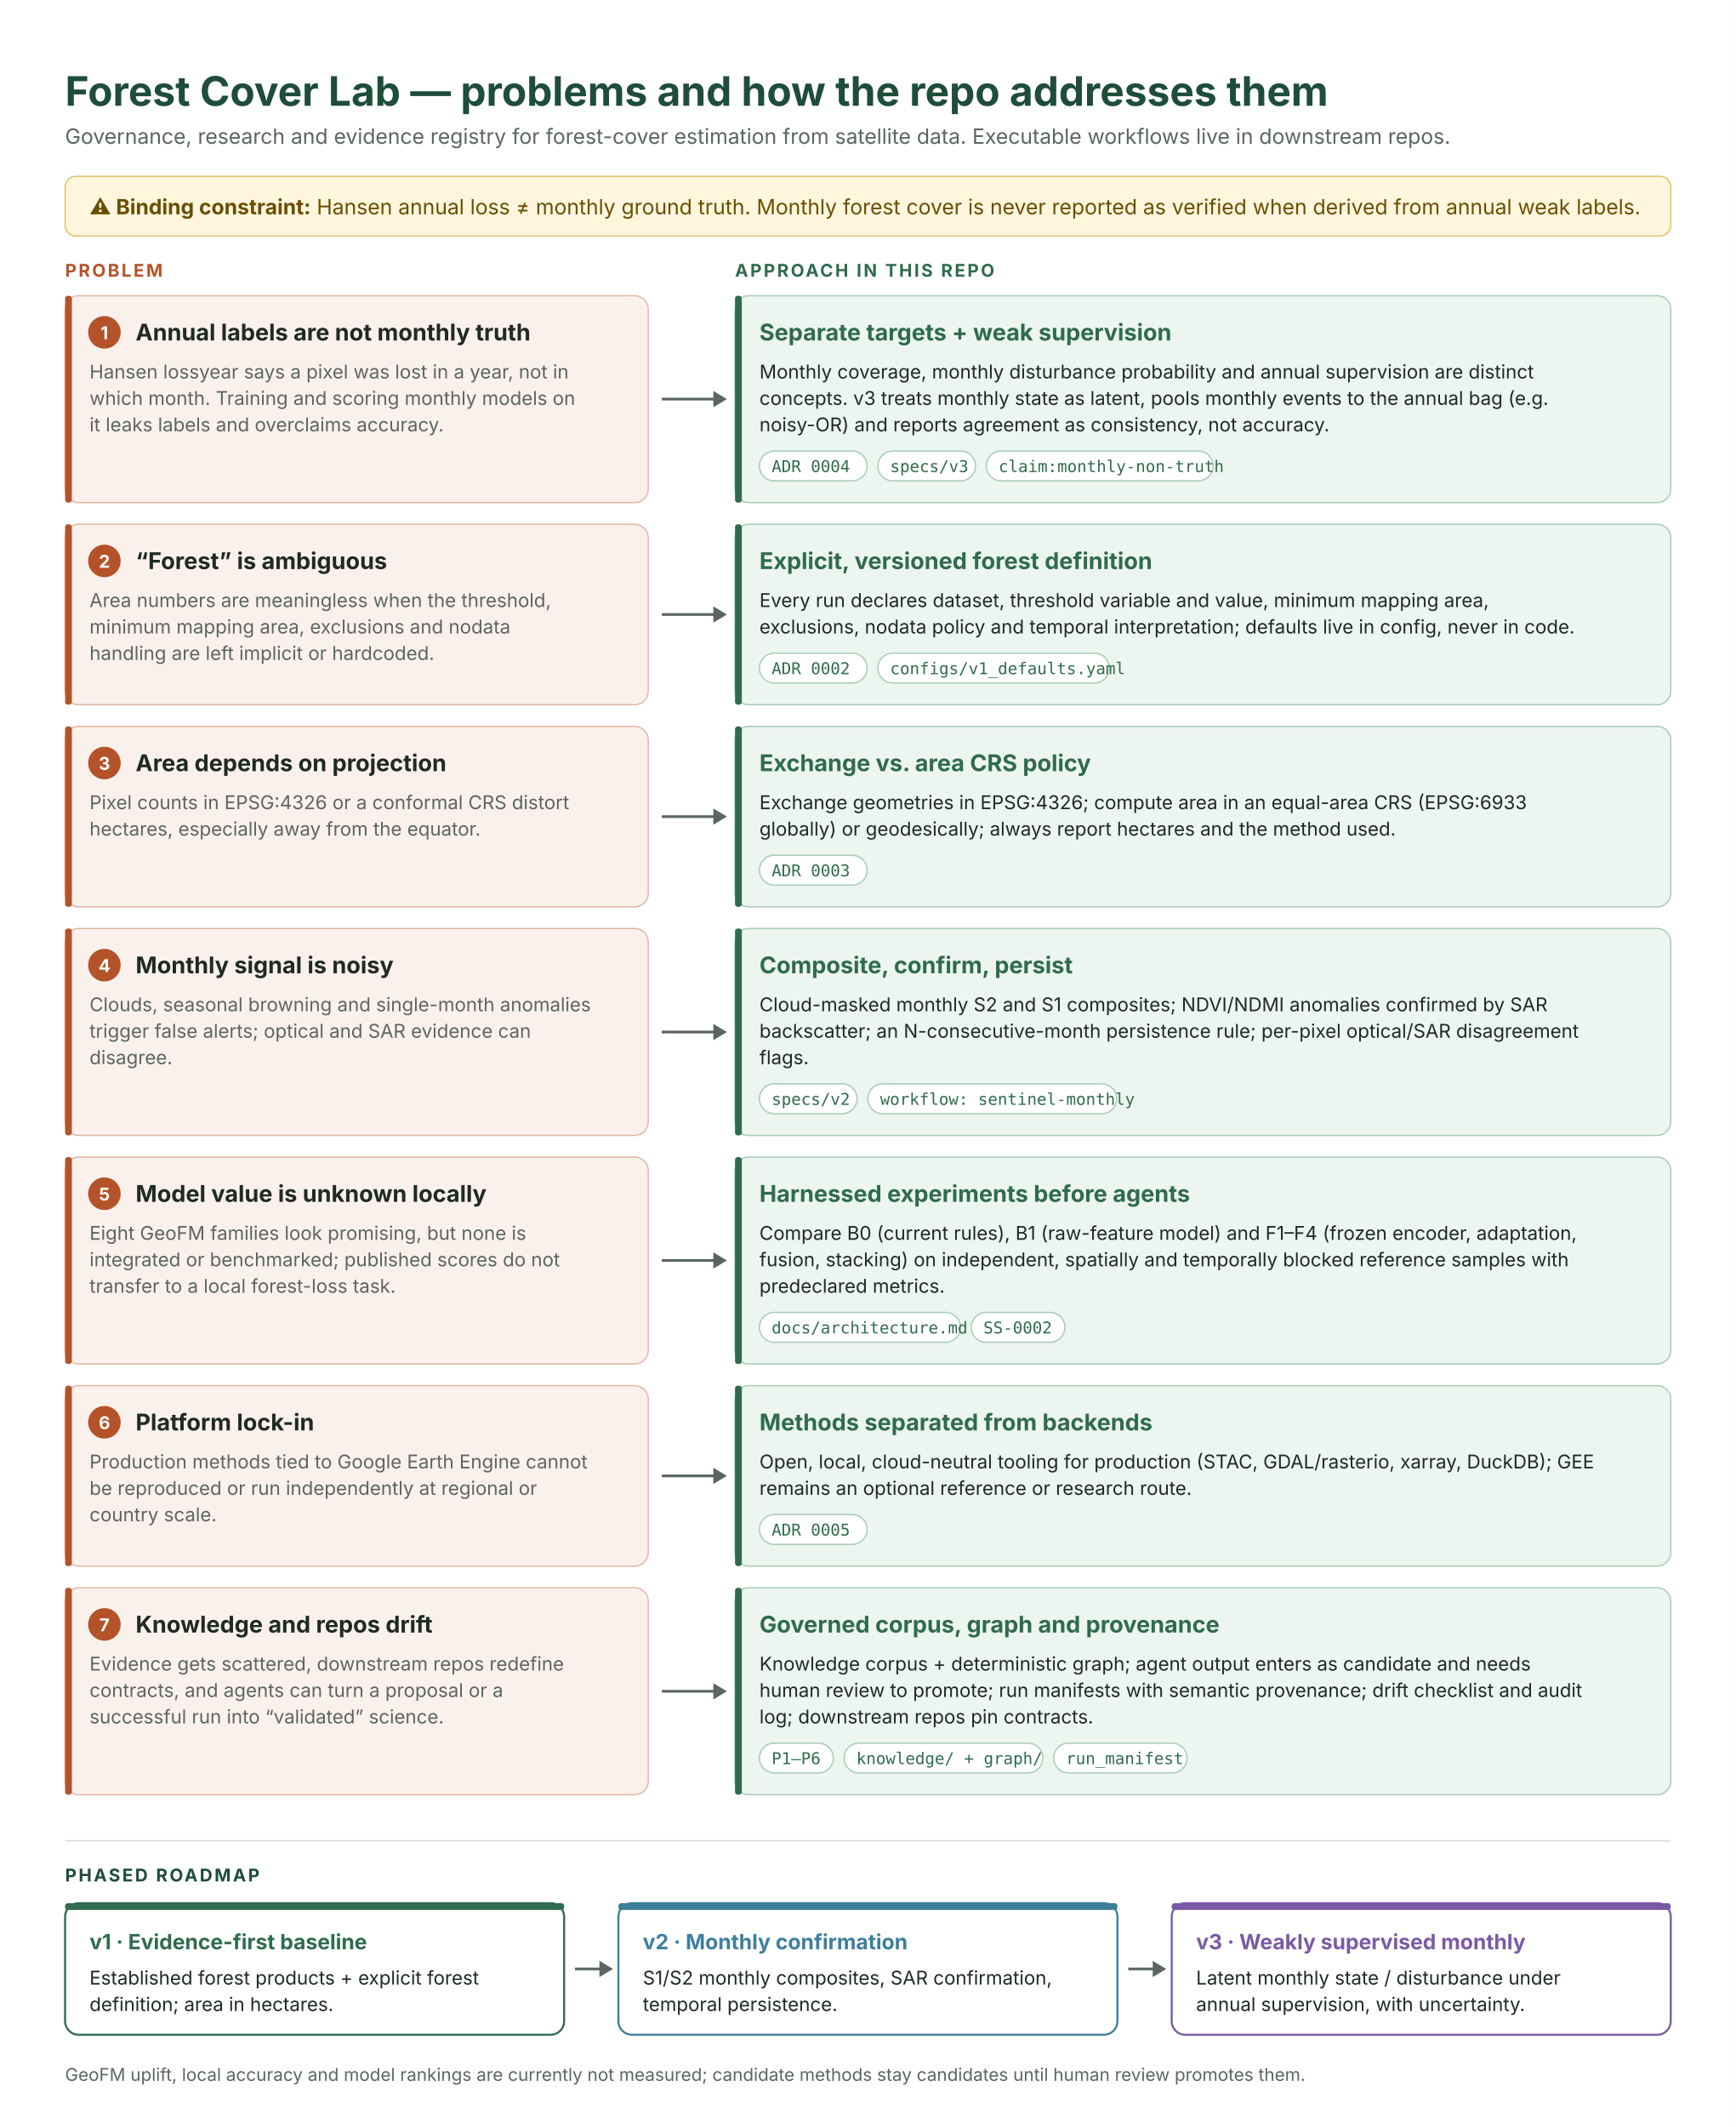
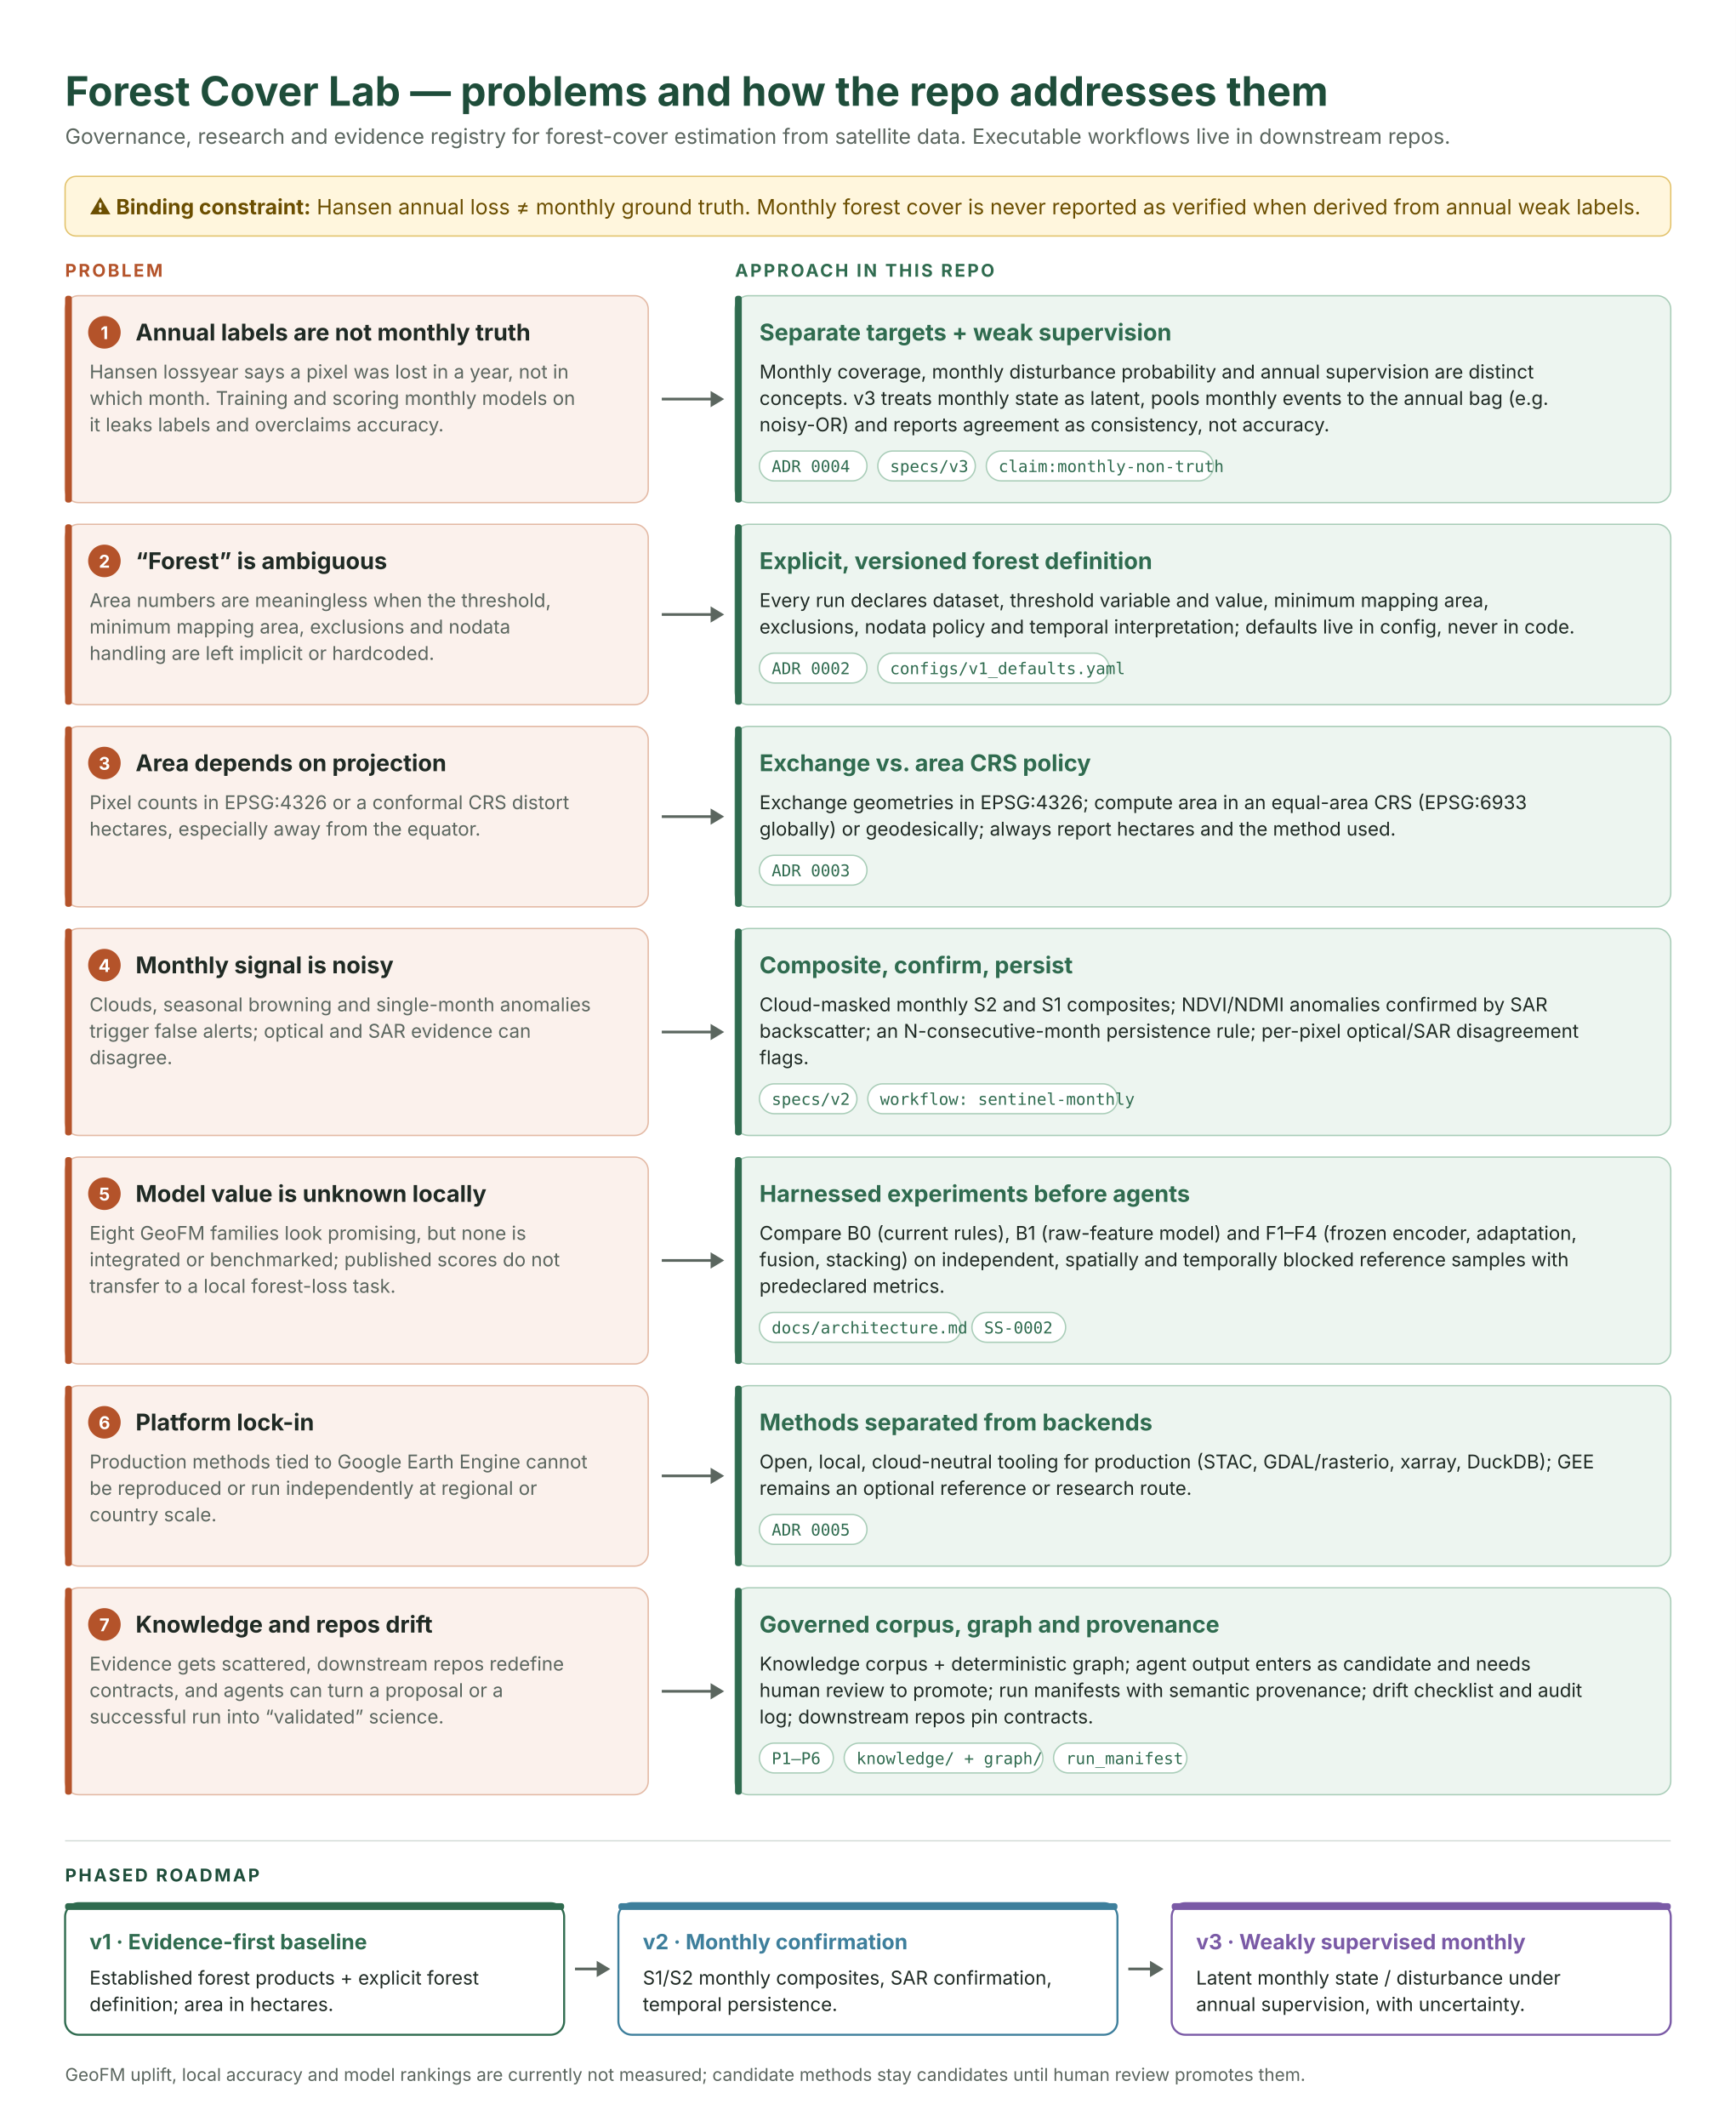
<svg xmlns="http://www.w3.org/2000/svg" width="1280" height="1568" viewBox="0 0 1280 1568" role="img" aria-labelledby="t d">
  <rect width="1280" height="1568" fill="#FFFFFF" />
-   <text x="48" y="78" font-family="Inter, 'Segoe UI', Helvetica, Arial, sans-serif" font-size="30" font-weight="700" fill="#1E4D3A">Forest Cover Lab — problems and how the repo addresses them</text>
-   <text x="48" y="106" font-family="Inter, 'Segoe UI', Helvetica, Arial, sans-serif" font-size="15.5" fill="#5B665F">Governance, research and evidence registry for forest-cover estimation from satellite data. Executable workflows live in downstream repos.</text>
+   <text x="48.0" y="78.0" font-family="Inter, 'Segoe UI', Helvetica, Arial, sans-serif" font-size="30" font-weight="700" fill="#1E4D3A">Forest Cover Lab — problems and how the repo addresses them</text>
+   <text x="48.0" y="106.0" font-family="Inter, 'Segoe UI', Helvetica, Arial, sans-serif" font-size="15.5" fill="#5B665F">Governance, research and evidence registry for forest-cover estimation from satellite data. Executable workflows live in downstream repos.</text>
  <rect x="48" y="130" width="1184" height="44" rx="8" fill="#FFF6DD" stroke="#E2C26B" />
  <text x="66" y="158" font-family="Inter, 'Segoe UI', Helvetica, Arial, sans-serif" font-size="15.5" fill="#6B4E00">
    <tspan font-weight="700">⚠ Binding constraint:</tspan> Hansen annual loss ≠ monthly ground truth. Monthly forest cover is never reported as verified when derived from annual weak labels.</text>
-   <text x="48" y="204" font-family="Inter, 'Segoe UI', Helvetica, Arial, sans-serif" font-size="13" font-weight="700" letter-spacing="1.5" fill="#B4532A">PROBLEM</text>
-   <text x="542" y="204" font-family="Inter, 'Segoe UI', Helvetica, Arial, sans-serif" font-size="13" font-weight="700" letter-spacing="1.5" fill="#2F6B4F">APPROACH IN THIS REPO</text>
-   <rect x="48" y="218" width="430" height="152.5" rx="10" fill="#FBF1EC" stroke="#E3B9A4" />
-   <rect x="48" y="218" width="5" height="152.5" rx="2" fill="#B4532A" />
-   <circle cx="77" cy="245" r="12" fill="#B4532A" />
-   <text x="77" y="250" text-anchor="middle" font-family="Inter, 'Segoe UI', Helvetica, Arial, sans-serif" font-size="13" font-weight="700" fill="#FFFFFF">1</text>
-   <text x="100" y="251.0" font-family="Inter, 'Segoe UI', Helvetica, Arial, sans-serif" font-size="17" font-weight="700" fill="#1F2A24">Annual labels are not monthly truth</text>
-   <text x="66" y="279.0" font-family="Inter, 'Segoe UI', Helvetica, Arial, sans-serif" font-size="14" fill="#5B665F">Hansen lossyear says a pixel was lost in a year, not in</text>
-   <text x="66" y="298.5" font-family="Inter, 'Segoe UI', Helvetica, Arial, sans-serif" font-size="14" fill="#5B665F">which month. Training and scoring monthly models on</text>
-   <text x="66" y="318.0" font-family="Inter, 'Segoe UI', Helvetica, Arial, sans-serif" font-size="14" fill="#5B665F">it leaks labels and overclaims accuracy.</text>
-   <line x1="488" y1="294.2" x2="528" y2="294.2" stroke="#5B665F" stroke-width="2" />
-   <path d="M526,288.2 L536,294.2 L526,300.2 Z" fill="#5B665F" />
-   <rect x="542" y="218" width="690" height="152.5" rx="10" fill="#EDF5F0" stroke="#A9CDB8" />
-   <rect x="542" y="218" width="5" height="152.5" rx="2" fill="#2F6B4F" />
-   <text x="560" y="251.0" font-family="Inter, 'Segoe UI', Helvetica, Arial, sans-serif" font-size="17" font-weight="700" fill="#2F6B4F">Separate targets + weak supervision</text>
-   <text x="560" y="279.0" font-family="Inter, 'Segoe UI', Helvetica, Arial, sans-serif" font-size="14" fill="#1F2A24">Monthly coverage, monthly disturbance probability and annual supervision are distinct</text>
-   <text x="560" y="298.5" font-family="Inter, 'Segoe UI', Helvetica, Arial, sans-serif" font-size="14" fill="#1F2A24">concepts. v3 treats monthly state as latent, pools monthly events to the annual bag (e.g.</text>
-   <text x="560" y="318.0" font-family="Inter, 'Segoe UI', Helvetica, Arial, sans-serif" font-size="14" fill="#1F2A24">noisy-OR) and reports agreement as consistency, not accuracy.</text>
-   <rect x="560" y="332.5" width="79.4" height="22" rx="11" fill="#FFFFFF" stroke="#A9CDB8" />
-   <text x="569" y="348.0" font-family="'SFMono-Regular', Menlo, Consolas, 'DejaVu Sans Mono', monospace" font-size="12" fill="#2F6B4F">ADR 0004</text>
-   <rect x="647.359" y="332.5" width="72.0" height="22" rx="11" fill="#FFFFFF" stroke="#A9CDB8" />
-   <text x="656.359" y="348.0" font-family="'SFMono-Regular', Menlo, Consolas, 'DejaVu Sans Mono', monospace" font-size="12" fill="#2F6B4F">specs/v3</text>
-   <rect x="727.324" y="332.5" width="167.2" height="22" rx="11" fill="#FFFFFF" stroke="#A9CDB8" />
-   <text x="736.324" y="348.0" font-family="'SFMono-Regular', Menlo, Consolas, 'DejaVu Sans Mono', monospace" font-size="12" fill="#2F6B4F">claim:monthly-non-truth</text>
+   <text x="48.0" y="204.0" font-family="Inter, 'Segoe UI', Helvetica, Arial, sans-serif" font-size="13" font-weight="700" fill="#B4532A" letter-spacing="1.5">PROBLEM</text>
+   <text x="542.0" y="204.0" font-family="Inter, 'Segoe UI', Helvetica, Arial, sans-serif" font-size="13" font-weight="700" fill="#2F6B4F" letter-spacing="1.5">APPROACH IN THIS REPO</text>
+   <rect x="48" y="218.0" width="430" height="152.5" rx="10" fill="#FBF1EC" stroke="#E3B9A4" />
+   <rect x="48" y="218.0" width="5" height="152.5" rx="2" fill="#B4532A" />
+   <rect x="542" y="218.0" width="690" height="152.5" rx="10" fill="#EDF5F0" stroke="#A9CDB8" />
+   <rect x="542" y="218.0" width="5" height="152.5" rx="2" fill="#2F6B4F" />
+   <circle cx="77" cy="245.0" r="12" fill="#B4532A" />
+   <text x="77.0" y="250.0" font-family="Inter, 'Segoe UI', Helvetica, Arial, sans-serif" font-size="13" font-weight="700" fill="#FFFFFF" text-anchor="middle">1</text>
+   <text x="100.0" y="251.0" font-family="Inter, 'Segoe UI', Helvetica, Arial, sans-serif" font-size="17" font-weight="700" fill="#1F2A24">Annual labels are not monthly truth</text>
+   <text x="66.0" y="279.0" font-family="Inter, 'Segoe UI', Helvetica, Arial, sans-serif" font-size="14" fill="#5B665F">Hansen lossyear says a pixel was lost in a year, not in</text>
+   <text x="66.0" y="298.5" font-family="Inter, 'Segoe UI', Helvetica, Arial, sans-serif" font-size="14" fill="#5B665F">which month. Training and scoring monthly models on</text>
+   <text x="66.0" y="318.0" font-family="Inter, 'Segoe UI', Helvetica, Arial, sans-serif" font-size="14" fill="#5B665F">it leaks labels and overclaims accuracy.</text>
+   <line x1="488.0" y1="294.2" x2="526.0" y2="294.2" stroke="#5B665F" stroke-width="2" />
+   <path d="M524.0,288.2 L534.0,294.2 L524.0,300.2 Z" fill="#5B665F" />
+   <text x="560.0" y="251.0" font-family="Inter, 'Segoe UI', Helvetica, Arial, sans-serif" font-size="17" font-weight="700" fill="#2F6B4F">Separate targets + weak supervision</text>
+   <text x="560.0" y="279.0" font-family="Inter, 'Segoe UI', Helvetica, Arial, sans-serif" font-size="14" fill="#1F2A24">Monthly coverage, monthly disturbance probability and annual supervision are distinct</text>
+   <text x="560.0" y="298.5" font-family="Inter, 'Segoe UI', Helvetica, Arial, sans-serif" font-size="14" fill="#1F2A24">concepts. v3 treats monthly state as latent, pools monthly events to the annual bag (e.g.</text>
+   <text x="560.0" y="318.0" font-family="Inter, 'Segoe UI', Helvetica, Arial, sans-serif" font-size="14" fill="#1F2A24">noisy-OR) and reports agreement as consistency, not accuracy.</text>
+   <rect x="560.0" y="332.5" width="79.3" height="22" rx="11" fill="#FFFFFF" stroke="#A9CDB8" />
+   <text x="569.0" y="348.0" font-family="'SFMono-Regular', Menlo, Consolas, 'DejaVu Sans Mono', monospace" font-size="12" fill="#2F6B4F">ADR 0004</text>
+   <rect x="647.3" y="332.5" width="71.9" height="22" rx="11" fill="#FFFFFF" stroke="#A9CDB8" />
+   <text x="656.3" y="348.0" font-family="'SFMono-Regular', Menlo, Consolas, 'DejaVu Sans Mono', monospace" font-size="12" fill="#2F6B4F">specs/v3</text>
+   <rect x="727.3" y="332.5" width="167.5" height="22" rx="11" fill="#FFFFFF" stroke="#A9CDB8" />
+   <text x="736.3" y="348.0" font-family="'SFMono-Regular', Menlo, Consolas, 'DejaVu Sans Mono', monospace" font-size="12" fill="#2F6B4F">claim:monthly-non-truth</text>
  <rect x="48" y="386.5" width="430" height="133.0" rx="10" fill="#FBF1EC" stroke="#E3B9A4" />
  <rect x="48" y="386.5" width="5" height="133.0" rx="2" fill="#B4532A" />
-   <circle cx="77" cy="413.5" r="12" fill="#B4532A" />
-   <text x="77" y="418.5" text-anchor="middle" font-family="Inter, 'Segoe UI', Helvetica, Arial, sans-serif" font-size="13" font-weight="700" fill="#FFFFFF">2</text>
-   <text x="100" y="419.5" font-family="Inter, 'Segoe UI', Helvetica, Arial, sans-serif" font-size="17" font-weight="700" fill="#1F2A24">“Forest” is ambiguous</text>
-   <text x="66" y="447.5" font-family="Inter, 'Segoe UI', Helvetica, Arial, sans-serif" font-size="14" fill="#5B665F">Area numbers are meaningless when the threshold,</text>
-   <text x="66" y="467.0" font-family="Inter, 'Segoe UI', Helvetica, Arial, sans-serif" font-size="14" fill="#5B665F">minimum mapping area, exclusions and nodata</text>
-   <text x="66" y="486.5" font-family="Inter, 'Segoe UI', Helvetica, Arial, sans-serif" font-size="14" fill="#5B665F">handling are left implicit or hardcoded.</text>
-   <line x1="488" y1="453.0" x2="528" y2="453.0" stroke="#5B665F" stroke-width="2" />
-   <path d="M526,447.0 L536,453.0 L526,459.0 Z" fill="#5B665F" />
  <rect x="542" y="386.5" width="690" height="133.0" rx="10" fill="#EDF5F0" stroke="#A9CDB8" />
  <rect x="542" y="386.5" width="5" height="133.0" rx="2" fill="#2F6B4F" />
-   <text x="560" y="419.5" font-family="Inter, 'Segoe UI', Helvetica, Arial, sans-serif" font-size="17" font-weight="700" fill="#2F6B4F">Explicit, versioned forest definition</text>
-   <text x="560" y="447.5" font-family="Inter, 'Segoe UI', Helvetica, Arial, sans-serif" font-size="14" fill="#1F2A24">Every run declares dataset, threshold variable and value, minimum mapping area,</text>
-   <text x="560" y="467.0" font-family="Inter, 'Segoe UI', Helvetica, Arial, sans-serif" font-size="14" fill="#1F2A24">exclusions, nodata policy and temporal interpretation; defaults live in config, never in code.</text>
-   <rect x="560" y="481.5" width="79.4" height="22" rx="11" fill="#FFFFFF" stroke="#A9CDB8" />
-   <text x="569" y="497.0" font-family="'SFMono-Regular', Menlo, Consolas, 'DejaVu Sans Mono', monospace" font-size="12" fill="#2F6B4F">ADR 0002</text>
-   <rect x="647.359" y="481.5" width="170.6" height="22" rx="11" fill="#FFFFFF" stroke="#A9CDB8" />
-   <text x="656.359" y="497.0" font-family="'SFMono-Regular', Menlo, Consolas, 'DejaVu Sans Mono', monospace" font-size="12" fill="#2F6B4F">configs/v1_defaults.yaml</text>
+   <circle cx="77" cy="413.5" r="12" fill="#B4532A" />
+   <text x="77.0" y="418.5" font-family="Inter, 'Segoe UI', Helvetica, Arial, sans-serif" font-size="13" font-weight="700" fill="#FFFFFF" text-anchor="middle">2</text>
+   <text x="100.0" y="419.5" font-family="Inter, 'Segoe UI', Helvetica, Arial, sans-serif" font-size="17" font-weight="700" fill="#1F2A24">“Forest” is ambiguous</text>
+   <text x="66.0" y="447.5" font-family="Inter, 'Segoe UI', Helvetica, Arial, sans-serif" font-size="14" fill="#5B665F">Area numbers are meaningless when the threshold,</text>
+   <text x="66.0" y="467.0" font-family="Inter, 'Segoe UI', Helvetica, Arial, sans-serif" font-size="14" fill="#5B665F">minimum mapping area, exclusions and nodata</text>
+   <text x="66.0" y="486.5" font-family="Inter, 'Segoe UI', Helvetica, Arial, sans-serif" font-size="14" fill="#5B665F">handling are left implicit or hardcoded.</text>
+   <line x1="488.0" y1="453.0" x2="526.0" y2="453.0" stroke="#5B665F" stroke-width="2" />
+   <path d="M524.0,447.0 L534.0,453.0 L524.0,459.0 Z" fill="#5B665F" />
+   <text x="560.0" y="419.5" font-family="Inter, 'Segoe UI', Helvetica, Arial, sans-serif" font-size="17" font-weight="700" fill="#2F6B4F">Explicit, versioned forest definition</text>
+   <text x="560.0" y="447.5" font-family="Inter, 'Segoe UI', Helvetica, Arial, sans-serif" font-size="14" fill="#1F2A24">Every run declares dataset, threshold variable and value, minimum mapping area,</text>
+   <text x="560.0" y="467.0" font-family="Inter, 'Segoe UI', Helvetica, Arial, sans-serif" font-size="14" fill="#1F2A24">exclusions, nodata policy and temporal interpretation; defaults live in config, never in code.</text>
+   <rect x="560.0" y="481.5" width="79.3" height="22" rx="11" fill="#FFFFFF" stroke="#A9CDB8" />
+   <text x="569.0" y="497.0" font-family="'SFMono-Regular', Menlo, Consolas, 'DejaVu Sans Mono', monospace" font-size="12" fill="#2F6B4F">ADR 0002</text>
+   <rect x="647.3" y="481.5" width="170.5" height="22" rx="11" fill="#FFFFFF" stroke="#A9CDB8" />
+   <text x="656.3" y="497.0" font-family="'SFMono-Regular', Menlo, Consolas, 'DejaVu Sans Mono', monospace" font-size="12" fill="#2F6B4F">configs/v1_defaults.yaml</text>
  <rect x="48" y="535.5" width="430" height="133.0" rx="10" fill="#FBF1EC" stroke="#E3B9A4" />
  <rect x="48" y="535.5" width="5" height="133.0" rx="2" fill="#B4532A" />
-   <circle cx="77" cy="562.5" r="12" fill="#B4532A" />
-   <text x="77" y="567.5" text-anchor="middle" font-family="Inter, 'Segoe UI', Helvetica, Arial, sans-serif" font-size="13" font-weight="700" fill="#FFFFFF">3</text>
-   <text x="100" y="568.5" font-family="Inter, 'Segoe UI', Helvetica, Arial, sans-serif" font-size="17" font-weight="700" fill="#1F2A24">Area depends on projection</text>
-   <text x="66" y="596.5" font-family="Inter, 'Segoe UI', Helvetica, Arial, sans-serif" font-size="14" fill="#5B665F">Pixel counts in EPSG:4326 or a conformal CRS distort</text>
-   <text x="66" y="616.0" font-family="Inter, 'Segoe UI', Helvetica, Arial, sans-serif" font-size="14" fill="#5B665F">hectares, especially away from the equator.</text>
-   <line x1="488" y1="602.0" x2="528" y2="602.0" stroke="#5B665F" stroke-width="2" />
-   <path d="M526,596.0 L536,602.0 L526,608.0 Z" fill="#5B665F" />
  <rect x="542" y="535.5" width="690" height="133.0" rx="10" fill="#EDF5F0" stroke="#A9CDB8" />
  <rect x="542" y="535.5" width="5" height="133.0" rx="2" fill="#2F6B4F" />
-   <text x="560" y="568.5" font-family="Inter, 'Segoe UI', Helvetica, Arial, sans-serif" font-size="17" font-weight="700" fill="#2F6B4F">Exchange vs. area CRS policy</text>
-   <text x="560" y="596.5" font-family="Inter, 'Segoe UI', Helvetica, Arial, sans-serif" font-size="14" fill="#1F2A24">Exchange geometries in EPSG:4326; compute area in an equal-area CRS (EPSG:6933</text>
-   <text x="560" y="616.0" font-family="Inter, 'Segoe UI', Helvetica, Arial, sans-serif" font-size="14" fill="#1F2A24">globally) or geodesically; always report hectares and the method used.</text>
-   <rect x="560" y="630.5" width="79.4" height="22" rx="11" fill="#FFFFFF" stroke="#A9CDB8" />
-   <text x="569" y="646.0" font-family="'SFMono-Regular', Menlo, Consolas, 'DejaVu Sans Mono', monospace" font-size="12" fill="#2F6B4F">ADR 0003</text>
+   <circle cx="77" cy="562.5" r="12" fill="#B4532A" />
+   <text x="77.0" y="567.5" font-family="Inter, 'Segoe UI', Helvetica, Arial, sans-serif" font-size="13" font-weight="700" fill="#FFFFFF" text-anchor="middle">3</text>
+   <text x="100.0" y="568.5" font-family="Inter, 'Segoe UI', Helvetica, Arial, sans-serif" font-size="17" font-weight="700" fill="#1F2A24">Area depends on projection</text>
+   <text x="66.0" y="596.5" font-family="Inter, 'Segoe UI', Helvetica, Arial, sans-serif" font-size="14" fill="#5B665F">Pixel counts in EPSG:4326 or a conformal CRS distort</text>
+   <text x="66.0" y="616.0" font-family="Inter, 'Segoe UI', Helvetica, Arial, sans-serif" font-size="14" fill="#5B665F">hectares, especially away from the equator.</text>
+   <line x1="488.0" y1="602.0" x2="526.0" y2="602.0" stroke="#5B665F" stroke-width="2" />
+   <path d="M524.0,596.0 L534.0,602.0 L524.0,608.0 Z" fill="#5B665F" />
+   <text x="560.0" y="568.5" font-family="Inter, 'Segoe UI', Helvetica, Arial, sans-serif" font-size="17" font-weight="700" fill="#2F6B4F">Exchange vs. area CRS policy</text>
+   <text x="560.0" y="596.5" font-family="Inter, 'Segoe UI', Helvetica, Arial, sans-serif" font-size="14" fill="#1F2A24">Exchange geometries in EPSG:4326; compute area in an equal-area CRS (EPSG:6933</text>
+   <text x="560.0" y="616.0" font-family="Inter, 'Segoe UI', Helvetica, Arial, sans-serif" font-size="14" fill="#1F2A24">globally) or geodesically; always report hectares and the method used.</text>
+   <rect x="560.0" y="630.5" width="79.3" height="22" rx="11" fill="#FFFFFF" stroke="#A9CDB8" />
+   <text x="569.0" y="646.0" font-family="'SFMono-Regular', Menlo, Consolas, 'DejaVu Sans Mono', monospace" font-size="12" fill="#2F6B4F">ADR 0003</text>
  <rect x="48" y="684.5" width="430" height="152.5" rx="10" fill="#FBF1EC" stroke="#E3B9A4" />
  <rect x="48" y="684.5" width="5" height="152.5" rx="2" fill="#B4532A" />
-   <circle cx="77" cy="711.5" r="12" fill="#B4532A" />
-   <text x="77" y="716.5" text-anchor="middle" font-family="Inter, 'Segoe UI', Helvetica, Arial, sans-serif" font-size="13" font-weight="700" fill="#FFFFFF">4</text>
-   <text x="100" y="717.5" font-family="Inter, 'Segoe UI', Helvetica, Arial, sans-serif" font-size="17" font-weight="700" fill="#1F2A24">Monthly signal is noisy</text>
-   <text x="66" y="745.5" font-family="Inter, 'Segoe UI', Helvetica, Arial, sans-serif" font-size="14" fill="#5B665F">Clouds, seasonal browning and single-month anomalies</text>
-   <text x="66" y="765.0" font-family="Inter, 'Segoe UI', Helvetica, Arial, sans-serif" font-size="14" fill="#5B665F">trigger false alerts; optical and SAR evidence can</text>
-   <text x="66" y="784.5" font-family="Inter, 'Segoe UI', Helvetica, Arial, sans-serif" font-size="14" fill="#5B665F">disagree.</text>
-   <line x1="488" y1="760.8" x2="528" y2="760.8" stroke="#5B665F" stroke-width="2" />
-   <path d="M526,754.8 L536,760.8 L526,766.8 Z" fill="#5B665F" />
  <rect x="542" y="684.5" width="690" height="152.5" rx="10" fill="#EDF5F0" stroke="#A9CDB8" />
  <rect x="542" y="684.5" width="5" height="152.5" rx="2" fill="#2F6B4F" />
-   <text x="560" y="717.5" font-family="Inter, 'Segoe UI', Helvetica, Arial, sans-serif" font-size="17" font-weight="700" fill="#2F6B4F">Composite, confirm, persist</text>
-   <text x="560" y="745.5" font-family="Inter, 'Segoe UI', Helvetica, Arial, sans-serif" font-size="14" fill="#1F2A24">Cloud-masked monthly S2 and S1 composites; NDVI/NDMI anomalies confirmed by SAR</text>
-   <text x="560" y="765.0" font-family="Inter, 'Segoe UI', Helvetica, Arial, sans-serif" font-size="14" fill="#1F2A24">backscatter; an N-consecutive-month persistence rule; per-pixel optical/SAR disagreement</text>
-   <text x="560" y="784.5" font-family="Inter, 'Segoe UI', Helvetica, Arial, sans-serif" font-size="14" fill="#1F2A24">flags.</text>
-   <rect x="560" y="799.0" width="72.0" height="22" rx="11" fill="#FFFFFF" stroke="#A9CDB8" />
-   <text x="569" y="814.5" font-family="'SFMono-Regular', Menlo, Consolas, 'DejaVu Sans Mono', monospace" font-size="12" fill="#2F6B4F">specs/v2</text>
-   <rect x="639.964" y="799.0" width="183.5" height="22" rx="11" fill="#FFFFFF" stroke="#A9CDB8" />
-   <text x="648.964" y="814.5" font-family="'SFMono-Regular', Menlo, Consolas, 'DejaVu Sans Mono', monospace" font-size="12" fill="#2F6B4F">workflow: sentinel-monthly</text>
+   <circle cx="77" cy="711.5" r="12" fill="#B4532A" />
+   <text x="77.0" y="716.5" font-family="Inter, 'Segoe UI', Helvetica, Arial, sans-serif" font-size="13" font-weight="700" fill="#FFFFFF" text-anchor="middle">4</text>
+   <text x="100.0" y="717.5" font-family="Inter, 'Segoe UI', Helvetica, Arial, sans-serif" font-size="17" font-weight="700" fill="#1F2A24">Monthly signal is noisy</text>
+   <text x="66.0" y="745.5" font-family="Inter, 'Segoe UI', Helvetica, Arial, sans-serif" font-size="14" fill="#5B665F">Clouds, seasonal browning and single-month anomalies</text>
+   <text x="66.0" y="765.0" font-family="Inter, 'Segoe UI', Helvetica, Arial, sans-serif" font-size="14" fill="#5B665F">trigger false alerts; optical and SAR evidence can</text>
+   <text x="66.0" y="784.5" font-family="Inter, 'Segoe UI', Helvetica, Arial, sans-serif" font-size="14" fill="#5B665F">disagree.</text>
+   <line x1="488.0" y1="760.8" x2="526.0" y2="760.8" stroke="#5B665F" stroke-width="2" />
+   <path d="M524.0,754.8 L534.0,760.8 L524.0,766.8 Z" fill="#5B665F" />
+   <text x="560.0" y="717.5" font-family="Inter, 'Segoe UI', Helvetica, Arial, sans-serif" font-size="17" font-weight="700" fill="#2F6B4F">Composite, confirm, persist</text>
+   <text x="560.0" y="745.5" font-family="Inter, 'Segoe UI', Helvetica, Arial, sans-serif" font-size="14" fill="#1F2A24">Cloud-masked monthly S2 and S1 composites; NDVI/NDMI anomalies confirmed by SAR</text>
+   <text x="560.0" y="765.0" font-family="Inter, 'Segoe UI', Helvetica, Arial, sans-serif" font-size="14" fill="#1F2A24">backscatter; an N-consecutive-month persistence rule; per-pixel optical/SAR disagreement</text>
+   <text x="560.0" y="784.5" font-family="Inter, 'Segoe UI', Helvetica, Arial, sans-serif" font-size="14" fill="#1F2A24">flags.</text>
+   <rect x="560.0" y="799.0" width="71.9" height="22" rx="11" fill="#FFFFFF" stroke="#A9CDB8" />
+   <text x="569.0" y="814.5" font-family="'SFMono-Regular', Menlo, Consolas, 'DejaVu Sans Mono', monospace" font-size="12" fill="#2F6B4F">specs/v2</text>
+   <rect x="639.9" y="799.0" width="184.2" height="22" rx="11" fill="#FFFFFF" stroke="#A9CDB8" />
+   <text x="648.9" y="814.5" font-family="'SFMono-Regular', Menlo, Consolas, 'DejaVu Sans Mono', monospace" font-size="12" fill="#2F6B4F">workflow: sentinel-monthly</text>
  <rect x="48" y="853.0" width="430" height="152.5" rx="10" fill="#FBF1EC" stroke="#E3B9A4" />
  <rect x="48" y="853.0" width="5" height="152.5" rx="2" fill="#B4532A" />
-   <circle cx="77" cy="880.0" r="12" fill="#B4532A" />
-   <text x="77" y="885.0" text-anchor="middle" font-family="Inter, 'Segoe UI', Helvetica, Arial, sans-serif" font-size="13" font-weight="700" fill="#FFFFFF">5</text>
-   <text x="100" y="886.0" font-family="Inter, 'Segoe UI', Helvetica, Arial, sans-serif" font-size="17" font-weight="700" fill="#1F2A24">Model value is unknown locally</text>
-   <text x="66" y="914.0" font-family="Inter, 'Segoe UI', Helvetica, Arial, sans-serif" font-size="14" fill="#5B665F">Eight GeoFM families look promising, but none is</text>
-   <text x="66" y="933.5" font-family="Inter, 'Segoe UI', Helvetica, Arial, sans-serif" font-size="14" fill="#5B665F">integrated or benchmarked; published scores do not</text>
-   <text x="66" y="953.0" font-family="Inter, 'Segoe UI', Helvetica, Arial, sans-serif" font-size="14" fill="#5B665F">transfer to a local forest-loss task.</text>
-   <line x1="488" y1="929.2" x2="528" y2="929.2" stroke="#5B665F" stroke-width="2" />
-   <path d="M526,923.2 L536,929.2 L526,935.2 Z" fill="#5B665F" />
  <rect x="542" y="853.0" width="690" height="152.5" rx="10" fill="#EDF5F0" stroke="#A9CDB8" />
  <rect x="542" y="853.0" width="5" height="152.5" rx="2" fill="#2F6B4F" />
-   <text x="560" y="886.0" font-family="Inter, 'Segoe UI', Helvetica, Arial, sans-serif" font-size="17" font-weight="700" fill="#2F6B4F">Harnessed experiments before agents</text>
-   <text x="560" y="914.0" font-family="Inter, 'Segoe UI', Helvetica, Arial, sans-serif" font-size="14" fill="#1F2A24">Compare B0 (current rules), B1 (raw-feature model) and F1–F4 (frozen encoder, adaptation,</text>
-   <text x="560" y="933.5" font-family="Inter, 'Segoe UI', Helvetica, Arial, sans-serif" font-size="14" fill="#1F2A24">fusion, stacking) on independent, spatially and temporally blocked reference samples with</text>
-   <text x="560" y="953.0" font-family="Inter, 'Segoe UI', Helvetica, Arial, sans-serif" font-size="14" fill="#1F2A24">predeclared metrics.</text>
-   <rect x="560" y="967.5" width="148.2" height="22" rx="11" fill="#FFFFFF" stroke="#A9CDB8" />
-   <text x="569" y="983.0" font-family="'SFMono-Regular', Menlo, Consolas, 'DejaVu Sans Mono', monospace" font-size="12" fill="#2F6B4F">docs/architecture.md</text>
-   <rect x="716.162" y="967.5" width="69.1" height="22" rx="11" fill="#FFFFFF" stroke="#A9CDB8" />
-   <text x="725.162" y="983.0" font-family="'SFMono-Regular', Menlo, Consolas, 'DejaVu Sans Mono', monospace" font-size="12" fill="#2F6B4F">SS-0002</text>
+   <circle cx="77" cy="880.0" r="12" fill="#B4532A" />
+   <text x="77.0" y="885.0" font-family="Inter, 'Segoe UI', Helvetica, Arial, sans-serif" font-size="13" font-weight="700" fill="#FFFFFF" text-anchor="middle">5</text>
+   <text x="100.0" y="886.0" font-family="Inter, 'Segoe UI', Helvetica, Arial, sans-serif" font-size="17" font-weight="700" fill="#1F2A24">Model value is unknown locally</text>
+   <text x="66.0" y="914.0" font-family="Inter, 'Segoe UI', Helvetica, Arial, sans-serif" font-size="14" fill="#5B665F">Eight GeoFM families look promising, but none is</text>
+   <text x="66.0" y="933.5" font-family="Inter, 'Segoe UI', Helvetica, Arial, sans-serif" font-size="14" fill="#5B665F">integrated or benchmarked; published scores do not</text>
+   <text x="66.0" y="953.0" font-family="Inter, 'Segoe UI', Helvetica, Arial, sans-serif" font-size="14" fill="#5B665F">transfer to a local forest-loss task.</text>
+   <line x1="488.0" y1="929.2" x2="526.0" y2="929.2" stroke="#5B665F" stroke-width="2" />
+   <path d="M524.0,923.2 L534.0,929.2 L524.0,935.2 Z" fill="#5B665F" />
+   <text x="560.0" y="886.0" font-family="Inter, 'Segoe UI', Helvetica, Arial, sans-serif" font-size="17" font-weight="700" fill="#2F6B4F">Harnessed experiments before agents</text>
+   <text x="560.0" y="914.0" font-family="Inter, 'Segoe UI', Helvetica, Arial, sans-serif" font-size="14" fill="#1F2A24">Compare B0 (current rules), B1 (raw-feature model) and F1–F4 (frozen encoder, adaptation,</text>
+   <text x="560.0" y="933.5" font-family="Inter, 'Segoe UI', Helvetica, Arial, sans-serif" font-size="14" fill="#1F2A24">fusion, stacking) on independent, spatially and temporally blocked reference samples with</text>
+   <text x="560.0" y="953.0" font-family="Inter, 'Segoe UI', Helvetica, Arial, sans-serif" font-size="14" fill="#1F2A24">predeclared metrics.</text>
+   <rect x="560.0" y="967.5" width="148.7" height="22" rx="11" fill="#FFFFFF" stroke="#A9CDB8" />
+   <text x="569.0" y="983.0" font-family="'SFMono-Regular', Menlo, Consolas, 'DejaVu Sans Mono', monospace" font-size="12" fill="#2F6B4F">docs/architecture.md</text>
+   <rect x="716.7" y="967.5" width="69.1" height="22" rx="11" fill="#FFFFFF" stroke="#A9CDB8" />
+   <text x="725.7" y="983.0" font-family="'SFMono-Regular', Menlo, Consolas, 'DejaVu Sans Mono', monospace" font-size="12" fill="#2F6B4F">SS-0002</text>
  <rect x="48" y="1021.5" width="430" height="133.0" rx="10" fill="#FBF1EC" stroke="#E3B9A4" />
  <rect x="48" y="1021.5" width="5" height="133.0" rx="2" fill="#B4532A" />
-   <circle cx="77" cy="1048.5" r="12" fill="#B4532A" />
-   <text x="77" y="1053.5" text-anchor="middle" font-family="Inter, 'Segoe UI', Helvetica, Arial, sans-serif" font-size="13" font-weight="700" fill="#FFFFFF">6</text>
-   <text x="100" y="1054.5" font-family="Inter, 'Segoe UI', Helvetica, Arial, sans-serif" font-size="17" font-weight="700" fill="#1F2A24">Platform lock-in</text>
-   <text x="66" y="1082.5" font-family="Inter, 'Segoe UI', Helvetica, Arial, sans-serif" font-size="14" fill="#5B665F">Production methods tied to Google Earth Engine cannot</text>
-   <text x="66" y="1102.0" font-family="Inter, 'Segoe UI', Helvetica, Arial, sans-serif" font-size="14" fill="#5B665F">be reproduced or run independently at regional or</text>
-   <text x="66" y="1121.5" font-family="Inter, 'Segoe UI', Helvetica, Arial, sans-serif" font-size="14" fill="#5B665F">country scale.</text>
-   <line x1="488" y1="1088.0" x2="528" y2="1088.0" stroke="#5B665F" stroke-width="2" />
-   <path d="M526,1082.0 L536,1088.0 L526,1094.0 Z" fill="#5B665F" />
  <rect x="542" y="1021.5" width="690" height="133.0" rx="10" fill="#EDF5F0" stroke="#A9CDB8" />
  <rect x="542" y="1021.5" width="5" height="133.0" rx="2" fill="#2F6B4F" />
-   <text x="560" y="1054.5" font-family="Inter, 'Segoe UI', Helvetica, Arial, sans-serif" font-size="17" font-weight="700" fill="#2F6B4F">Methods separated from backends</text>
-   <text x="560" y="1082.5" font-family="Inter, 'Segoe UI', Helvetica, Arial, sans-serif" font-size="14" fill="#1F2A24">Open, local, cloud-neutral tooling for production (STAC, GDAL/rasterio, xarray, DuckDB); GEE</text>
-   <text x="560" y="1102.0" font-family="Inter, 'Segoe UI', Helvetica, Arial, sans-serif" font-size="14" fill="#1F2A24">remains an optional reference or research route.</text>
-   <rect x="560" y="1116.5" width="79.4" height="22" rx="11" fill="#FFFFFF" stroke="#A9CDB8" />
-   <text x="569" y="1132.0" font-family="'SFMono-Regular', Menlo, Consolas, 'DejaVu Sans Mono', monospace" font-size="12" fill="#2F6B4F">ADR 0005</text>
+   <circle cx="77" cy="1048.5" r="12" fill="#B4532A" />
+   <text x="77.0" y="1053.5" font-family="Inter, 'Segoe UI', Helvetica, Arial, sans-serif" font-size="13" font-weight="700" fill="#FFFFFF" text-anchor="middle">6</text>
+   <text x="100.0" y="1054.5" font-family="Inter, 'Segoe UI', Helvetica, Arial, sans-serif" font-size="17" font-weight="700" fill="#1F2A24">Platform lock-in</text>
+   <text x="66.0" y="1082.5" font-family="Inter, 'Segoe UI', Helvetica, Arial, sans-serif" font-size="14" fill="#5B665F">Production methods tied to Google Earth Engine cannot</text>
+   <text x="66.0" y="1102.0" font-family="Inter, 'Segoe UI', Helvetica, Arial, sans-serif" font-size="14" fill="#5B665F">be reproduced or run independently at regional or</text>
+   <text x="66.0" y="1121.5" font-family="Inter, 'Segoe UI', Helvetica, Arial, sans-serif" font-size="14" fill="#5B665F">country scale.</text>
+   <line x1="488.0" y1="1088.0" x2="526.0" y2="1088.0" stroke="#5B665F" stroke-width="2" />
+   <path d="M524.0,1082.0 L534.0,1088.0 L524.0,1094.0 Z" fill="#5B665F" />
+   <text x="560.0" y="1054.5" font-family="Inter, 'Segoe UI', Helvetica, Arial, sans-serif" font-size="17" font-weight="700" fill="#2F6B4F">Methods separated from backends</text>
+   <text x="560.0" y="1082.5" font-family="Inter, 'Segoe UI', Helvetica, Arial, sans-serif" font-size="14" fill="#1F2A24">Open, local, cloud-neutral tooling for production (STAC, GDAL/rasterio, xarray, DuckDB); GEE</text>
+   <text x="560.0" y="1102.0" font-family="Inter, 'Segoe UI', Helvetica, Arial, sans-serif" font-size="14" fill="#1F2A24">remains an optional reference or research route.</text>
+   <rect x="560.0" y="1116.5" width="79.3" height="22" rx="11" fill="#FFFFFF" stroke="#A9CDB8" />
+   <text x="569.0" y="1132.0" font-family="'SFMono-Regular', Menlo, Consolas, 'DejaVu Sans Mono', monospace" font-size="12" fill="#2F6B4F">ADR 0005</text>
  <rect x="48" y="1170.5" width="430" height="152.5" rx="10" fill="#FBF1EC" stroke="#E3B9A4" />
  <rect x="48" y="1170.5" width="5" height="152.5" rx="2" fill="#B4532A" />
-   <circle cx="77" cy="1197.5" r="12" fill="#B4532A" />
-   <text x="77" y="1202.5" text-anchor="middle" font-family="Inter, 'Segoe UI', Helvetica, Arial, sans-serif" font-size="13" font-weight="700" fill="#FFFFFF">7</text>
-   <text x="100" y="1203.5" font-family="Inter, 'Segoe UI', Helvetica, Arial, sans-serif" font-size="17" font-weight="700" fill="#1F2A24">Knowledge and repos drift</text>
-   <text x="66" y="1231.5" font-family="Inter, 'Segoe UI', Helvetica, Arial, sans-serif" font-size="14" fill="#5B665F">Evidence gets scattered, downstream repos redefine</text>
-   <text x="66" y="1251.0" font-family="Inter, 'Segoe UI', Helvetica, Arial, sans-serif" font-size="14" fill="#5B665F">contracts, and agents can turn a proposal or a</text>
-   <text x="66" y="1270.5" font-family="Inter, 'Segoe UI', Helvetica, Arial, sans-serif" font-size="14" fill="#5B665F">successful run into “validated” science.</text>
-   <line x1="488" y1="1246.8" x2="528" y2="1246.8" stroke="#5B665F" stroke-width="2" />
-   <path d="M526,1240.8 L536,1246.8 L526,1252.8 Z" fill="#5B665F" />
  <rect x="542" y="1170.5" width="690" height="152.5" rx="10" fill="#EDF5F0" stroke="#A9CDB8" />
  <rect x="542" y="1170.5" width="5" height="152.5" rx="2" fill="#2F6B4F" />
-   <text x="560" y="1203.5" font-family="Inter, 'Segoe UI', Helvetica, Arial, sans-serif" font-size="17" font-weight="700" fill="#2F6B4F">Governed corpus, graph and provenance</text>
-   <text x="560" y="1231.5" font-family="Inter, 'Segoe UI', Helvetica, Arial, sans-serif" font-size="14" fill="#1F2A24">Knowledge corpus + deterministic graph; agent output enters as candidate and needs</text>
-   <text x="560" y="1251.0" font-family="Inter, 'Segoe UI', Helvetica, Arial, sans-serif" font-size="14" fill="#1F2A24">human review to promote; run manifests with semantic provenance; drift checklist and audit</text>
-   <text x="560" y="1270.5" font-family="Inter, 'Segoe UI', Helvetica, Arial, sans-serif" font-size="14" fill="#1F2A24">log; downstream repos pin contracts.</text>
-   <rect x="560" y="1285.0" width="54.5" height="22" rx="11" fill="#FFFFFF" stroke="#A9CDB8" />
-   <text x="569" y="1300.5" font-family="'SFMono-Regular', Menlo, Consolas, 'DejaVu Sans Mono', monospace" font-size="12" fill="#2F6B4F">P1–P6</text>
-   <rect x="622.465" y="1285.0" width="146.5" height="22" rx="11" fill="#FFFFFF" stroke="#A9CDB8" />
-   <text x="631.465" y="1300.5" font-family="'SFMono-Regular', Menlo, Consolas, 'DejaVu Sans Mono', monospace" font-size="12" fill="#2F6B4F">knowledge/ + graph/</text>
-   <rect x="777.001" y="1285.0" width="98.3" height="22" rx="11" fill="#FFFFFF" stroke="#A9CDB8" />
-   <text x="786.001" y="1300.5" font-family="'SFMono-Regular', Menlo, Consolas, 'DejaVu Sans Mono', monospace" font-size="12" fill="#2F6B4F">run_manifest</text>
+   <circle cx="77" cy="1197.5" r="12" fill="#B4532A" />
+   <text x="77.0" y="1202.5" font-family="Inter, 'Segoe UI', Helvetica, Arial, sans-serif" font-size="13" font-weight="700" fill="#FFFFFF" text-anchor="middle">7</text>
+   <text x="100.0" y="1203.5" font-family="Inter, 'Segoe UI', Helvetica, Arial, sans-serif" font-size="17" font-weight="700" fill="#1F2A24">Knowledge and repos drift</text>
+   <text x="66.0" y="1231.5" font-family="Inter, 'Segoe UI', Helvetica, Arial, sans-serif" font-size="14" fill="#5B665F">Evidence gets scattered, downstream repos redefine</text>
+   <text x="66.0" y="1251.0" font-family="Inter, 'Segoe UI', Helvetica, Arial, sans-serif" font-size="14" fill="#5B665F">contracts, and agents can turn a proposal or a</text>
+   <text x="66.0" y="1270.5" font-family="Inter, 'Segoe UI', Helvetica, Arial, sans-serif" font-size="14" fill="#5B665F">successful run into “validated” science.</text>
+   <line x1="488.0" y1="1246.8" x2="526.0" y2="1246.8" stroke="#5B665F" stroke-width="2" />
+   <path d="M524.0,1240.8 L534.0,1246.8 L524.0,1252.8 Z" fill="#5B665F" />
+   <text x="560.0" y="1203.5" font-family="Inter, 'Segoe UI', Helvetica, Arial, sans-serif" font-size="17" font-weight="700" fill="#2F6B4F">Governed corpus, graph and provenance</text>
+   <text x="560.0" y="1231.5" font-family="Inter, 'Segoe UI', Helvetica, Arial, sans-serif" font-size="14" fill="#1F2A24">Knowledge corpus + deterministic graph; agent output enters as candidate and needs</text>
+   <text x="560.0" y="1251.0" font-family="Inter, 'Segoe UI', Helvetica, Arial, sans-serif" font-size="14" fill="#1F2A24">human review to promote; run manifests with semantic provenance; drift checklist and audit</text>
+   <text x="560.0" y="1270.5" font-family="Inter, 'Segoe UI', Helvetica, Arial, sans-serif" font-size="14" fill="#1F2A24">log; downstream repos pin contracts.</text>
+   <rect x="560.0" y="1285.0" width="54.5" height="22" rx="11" fill="#FFFFFF" stroke="#A9CDB8" />
+   <text x="569.0" y="1300.5" font-family="'SFMono-Regular', Menlo, Consolas, 'DejaVu Sans Mono', monospace" font-size="12" fill="#2F6B4F">P1–P6</text>
+   <rect x="622.5" y="1285.0" width="146.5" height="22" rx="11" fill="#FFFFFF" stroke="#A9CDB8" />
+   <text x="631.5" y="1300.5" font-family="'SFMono-Regular', Menlo, Consolas, 'DejaVu Sans Mono', monospace" font-size="12" fill="#2F6B4F">knowledge/ + graph/</text>
+   <rect x="776.9" y="1285.0" width="98.3" height="22" rx="11" fill="#FFFFFF" stroke="#A9CDB8" />
+   <text x="785.9" y="1300.5" font-family="'SFMono-Regular', Menlo, Consolas, 'DejaVu Sans Mono', monospace" font-size="12" fill="#2F6B4F">run_manifest</text>
  <line x1="48" y1="1357.0" x2="1232" y2="1357.0" stroke="#D5DDD8" />
-   <text x="48" y="1387.0" font-family="Inter, 'Segoe UI', Helvetica, Arial, sans-serif" font-size="13" font-weight="700" letter-spacing="1.5" fill="#1E4D3A">PHASED ROADMAP</text>
+   <text x="48.0" y="1387.0" font-family="Inter, 'Segoe UI', Helvetica, Arial, sans-serif" font-size="13" font-weight="700" fill="#1E4D3A" letter-spacing="1.5">PHASED ROADMAP</text>
  <rect x="48.0" y="1403.0" width="368.0" height="97.0" rx="10" fill="#FFFFFF" stroke="#2F6B4F" stroke-width="1.5" />
  <rect x="48.0" y="1403.0" width="368.0" height="5" rx="2" fill="#2F6B4F" />
  <text x="66.0" y="1437.0" font-family="Inter, 'Segoe UI', Helvetica, Arial, sans-serif" font-size="15.5" font-weight="700" fill="#2F6B4F">v1 · Evidence-first baseline</text>
  <text x="66.0" y="1463.0" font-family="Inter, 'Segoe UI', Helvetica, Arial, sans-serif" font-size="14" fill="#1F2A24">Established forest products + explicit forest</text>
  <text x="66.0" y="1482.5" font-family="Inter, 'Segoe UI', Helvetica, Arial, sans-serif" font-size="14" fill="#1F2A24">definition; area in hectares.</text>
-   <line x1="424.0" y1="1451.5" x2="444.0" y2="1451.5" stroke="#5B665F" stroke-width="2" />
-   <path d="M442.0,1445.5 L452.0,1451.5 L442.0,1457.5 Z" fill="#5B665F" />
+   <line x1="424.0" y1="1451.5" x2="442.0" y2="1451.5" stroke="#5B665F" stroke-width="2" />
+   <path d="M440.0,1445.5 L450.0,1451.5 L440.0,1457.5 Z" fill="#5B665F" />
  <rect x="456.0" y="1403.0" width="368.0" height="97.0" rx="10" fill="#FFFFFF" stroke="#3E7F9C" stroke-width="1.5" />
  <rect x="456.0" y="1403.0" width="368.0" height="5" rx="2" fill="#3E7F9C" />
  <text x="474.0" y="1437.0" font-family="Inter, 'Segoe UI', Helvetica, Arial, sans-serif" font-size="15.5" font-weight="700" fill="#3E7F9C">v2 · Monthly confirmation</text>
  <text x="474.0" y="1463.0" font-family="Inter, 'Segoe UI', Helvetica, Arial, sans-serif" font-size="14" fill="#1F2A24">S1/S2 monthly composites, SAR confirmation,</text>
  <text x="474.0" y="1482.5" font-family="Inter, 'Segoe UI', Helvetica, Arial, sans-serif" font-size="14" fill="#1F2A24">temporal persistence.</text>
-   <line x1="832.0" y1="1451.5" x2="852.0" y2="1451.5" stroke="#5B665F" stroke-width="2" />
-   <path d="M850.0,1445.5 L860.0,1451.5 L850.0,1457.5 Z" fill="#5B665F" />
+   <line x1="832.0" y1="1451.5" x2="850.0" y2="1451.5" stroke="#5B665F" stroke-width="2" />
+   <path d="M848.0,1445.5 L858.0,1451.5 L848.0,1457.5 Z" fill="#5B665F" />
  <rect x="864.0" y="1403.0" width="368.0" height="97.0" rx="10" fill="#FFFFFF" stroke="#7A5AA6" stroke-width="1.5" />
  <rect x="864.0" y="1403.0" width="368.0" height="5" rx="2" fill="#7A5AA6" />
  <text x="882.0" y="1437.0" font-family="Inter, 'Segoe UI', Helvetica, Arial, sans-serif" font-size="15.5" font-weight="700" fill="#7A5AA6">v3 · Weakly supervised monthly</text>
  <text x="882.0" y="1463.0" font-family="Inter, 'Segoe UI', Helvetica, Arial, sans-serif" font-size="14" fill="#1F2A24">Latent monthly state / disturbance under</text>
  <text x="882.0" y="1482.5" font-family="Inter, 'Segoe UI', Helvetica, Arial, sans-serif" font-size="14" fill="#1F2A24">annual supervision, with uncertainty.</text>
-   <text x="48" y="1534.0" font-family="Inter, 'Segoe UI', Helvetica, Arial, sans-serif" font-size="13" fill="#5B665F">GeoFM uplift, local accuracy and model rankings are currently not measured; candidate methods stay candidates until human review promotes them.</text>
+   <text x="48.0" y="1534.0" font-family="Inter, 'Segoe UI', Helvetica, Arial, sans-serif" font-size="13" fill="#5B665F">GeoFM uplift, local accuracy and model rankings are currently not measured; candidate methods stay candidates until human review promotes them.</text>
</svg>
